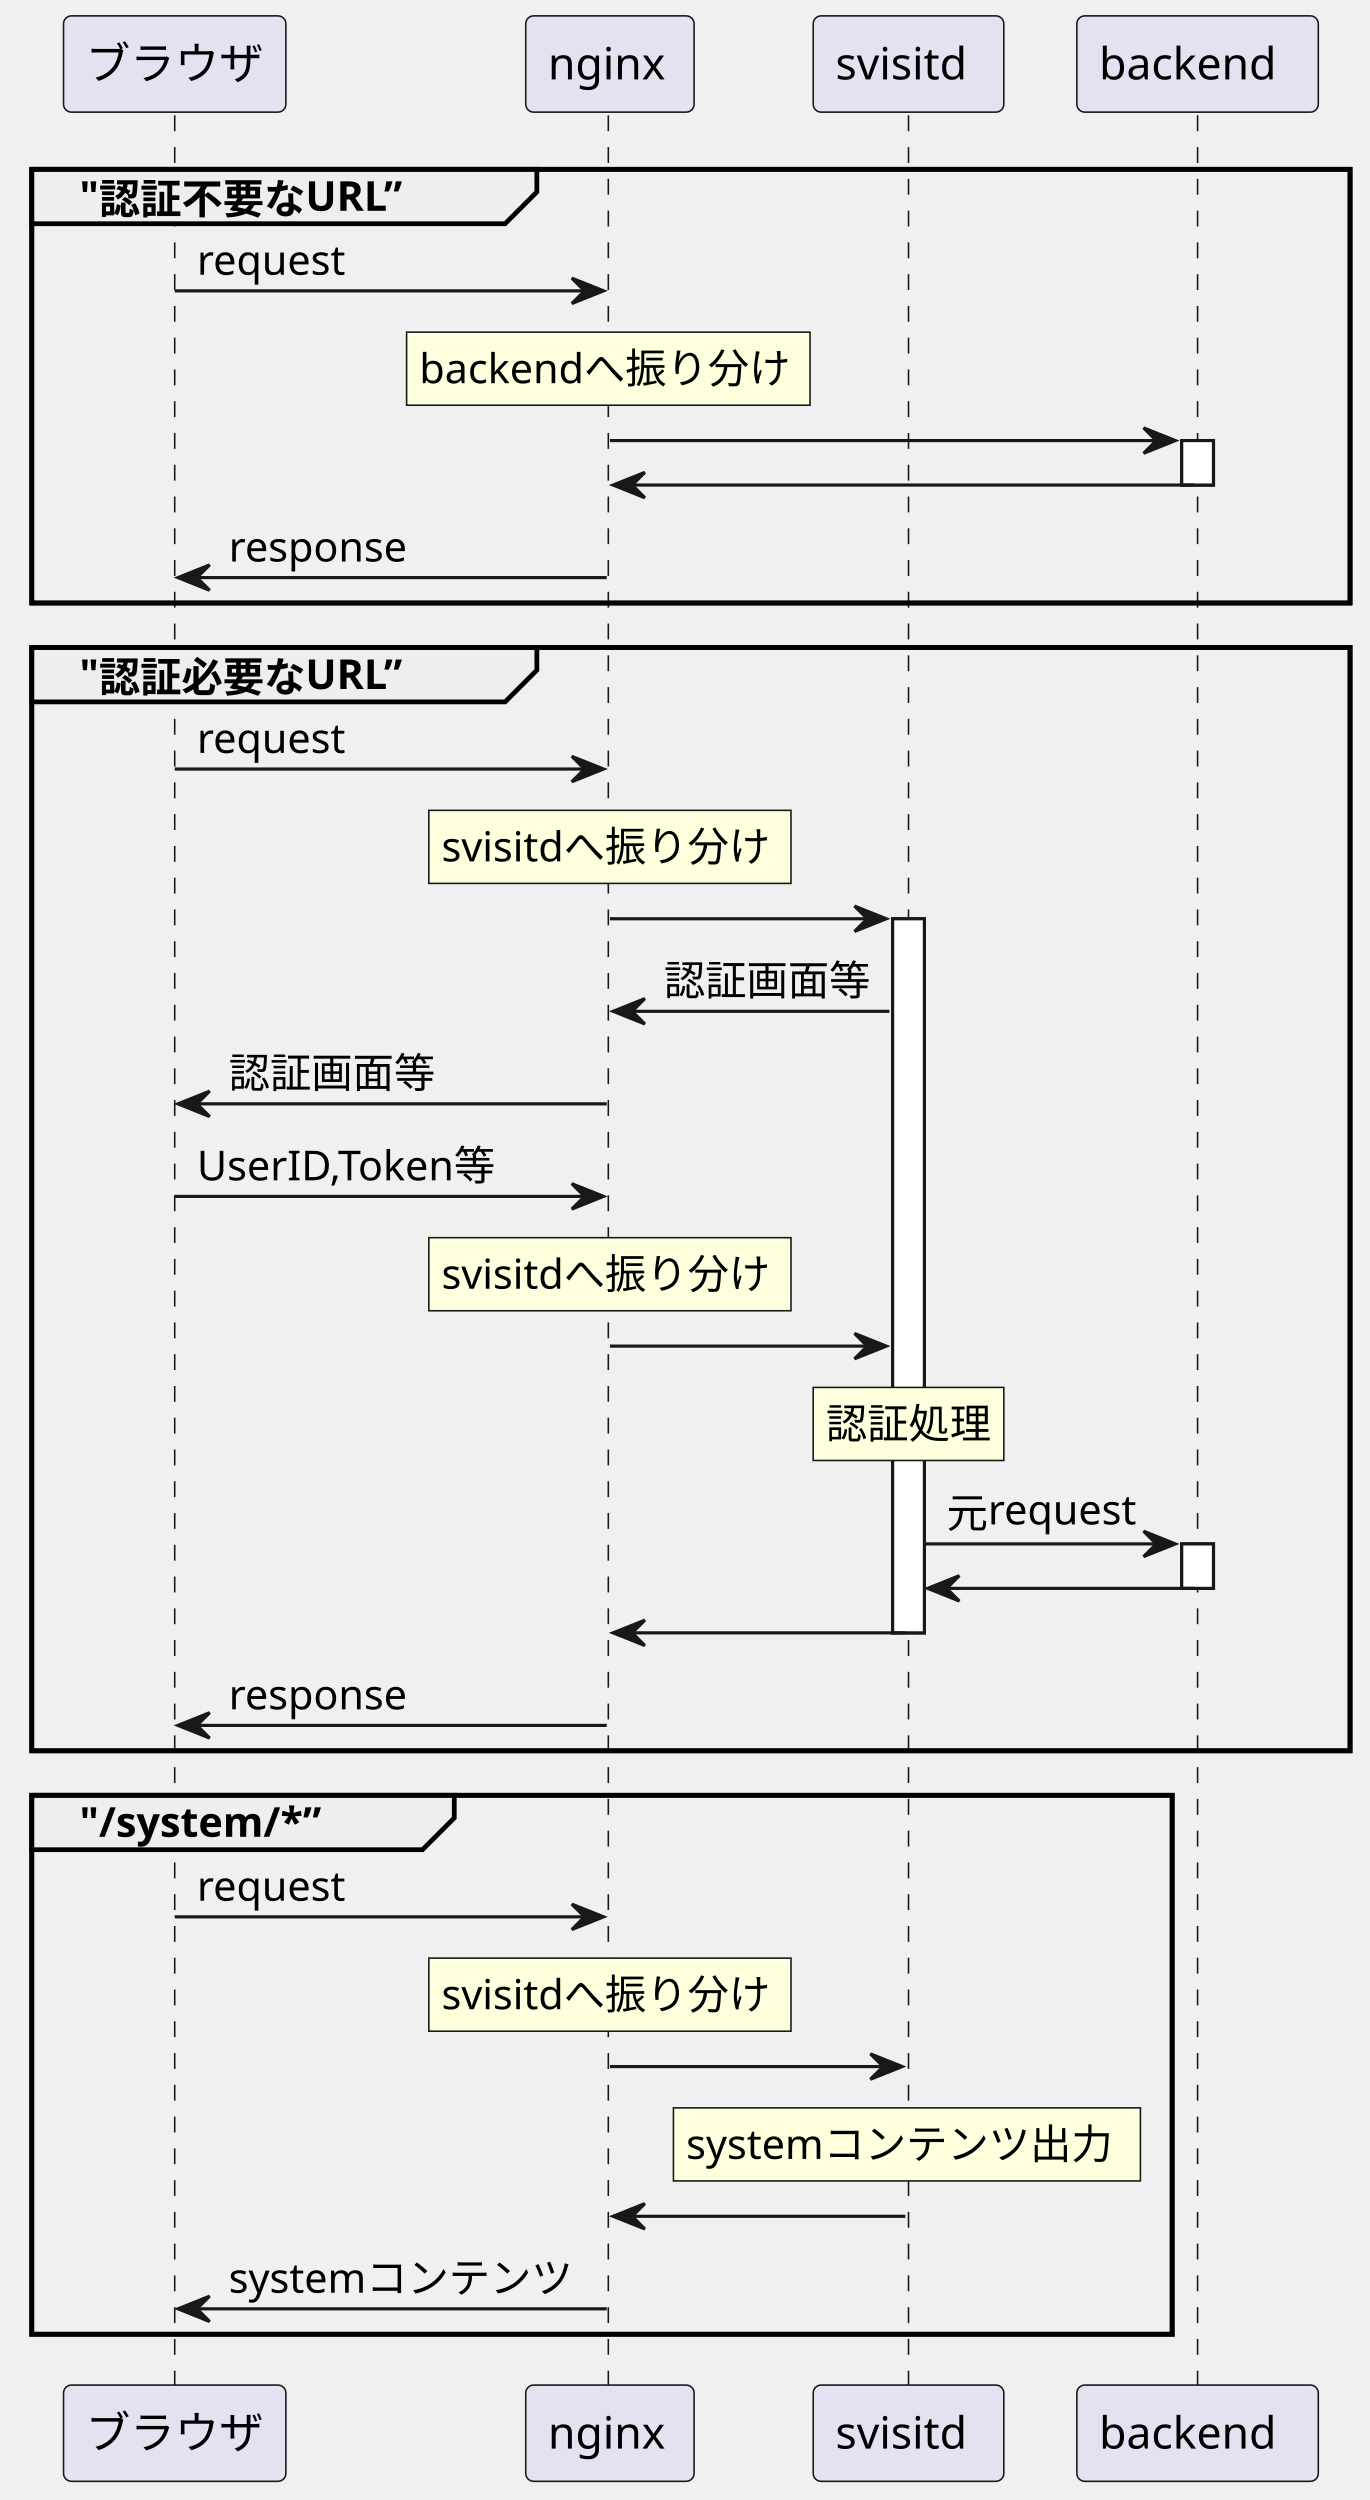
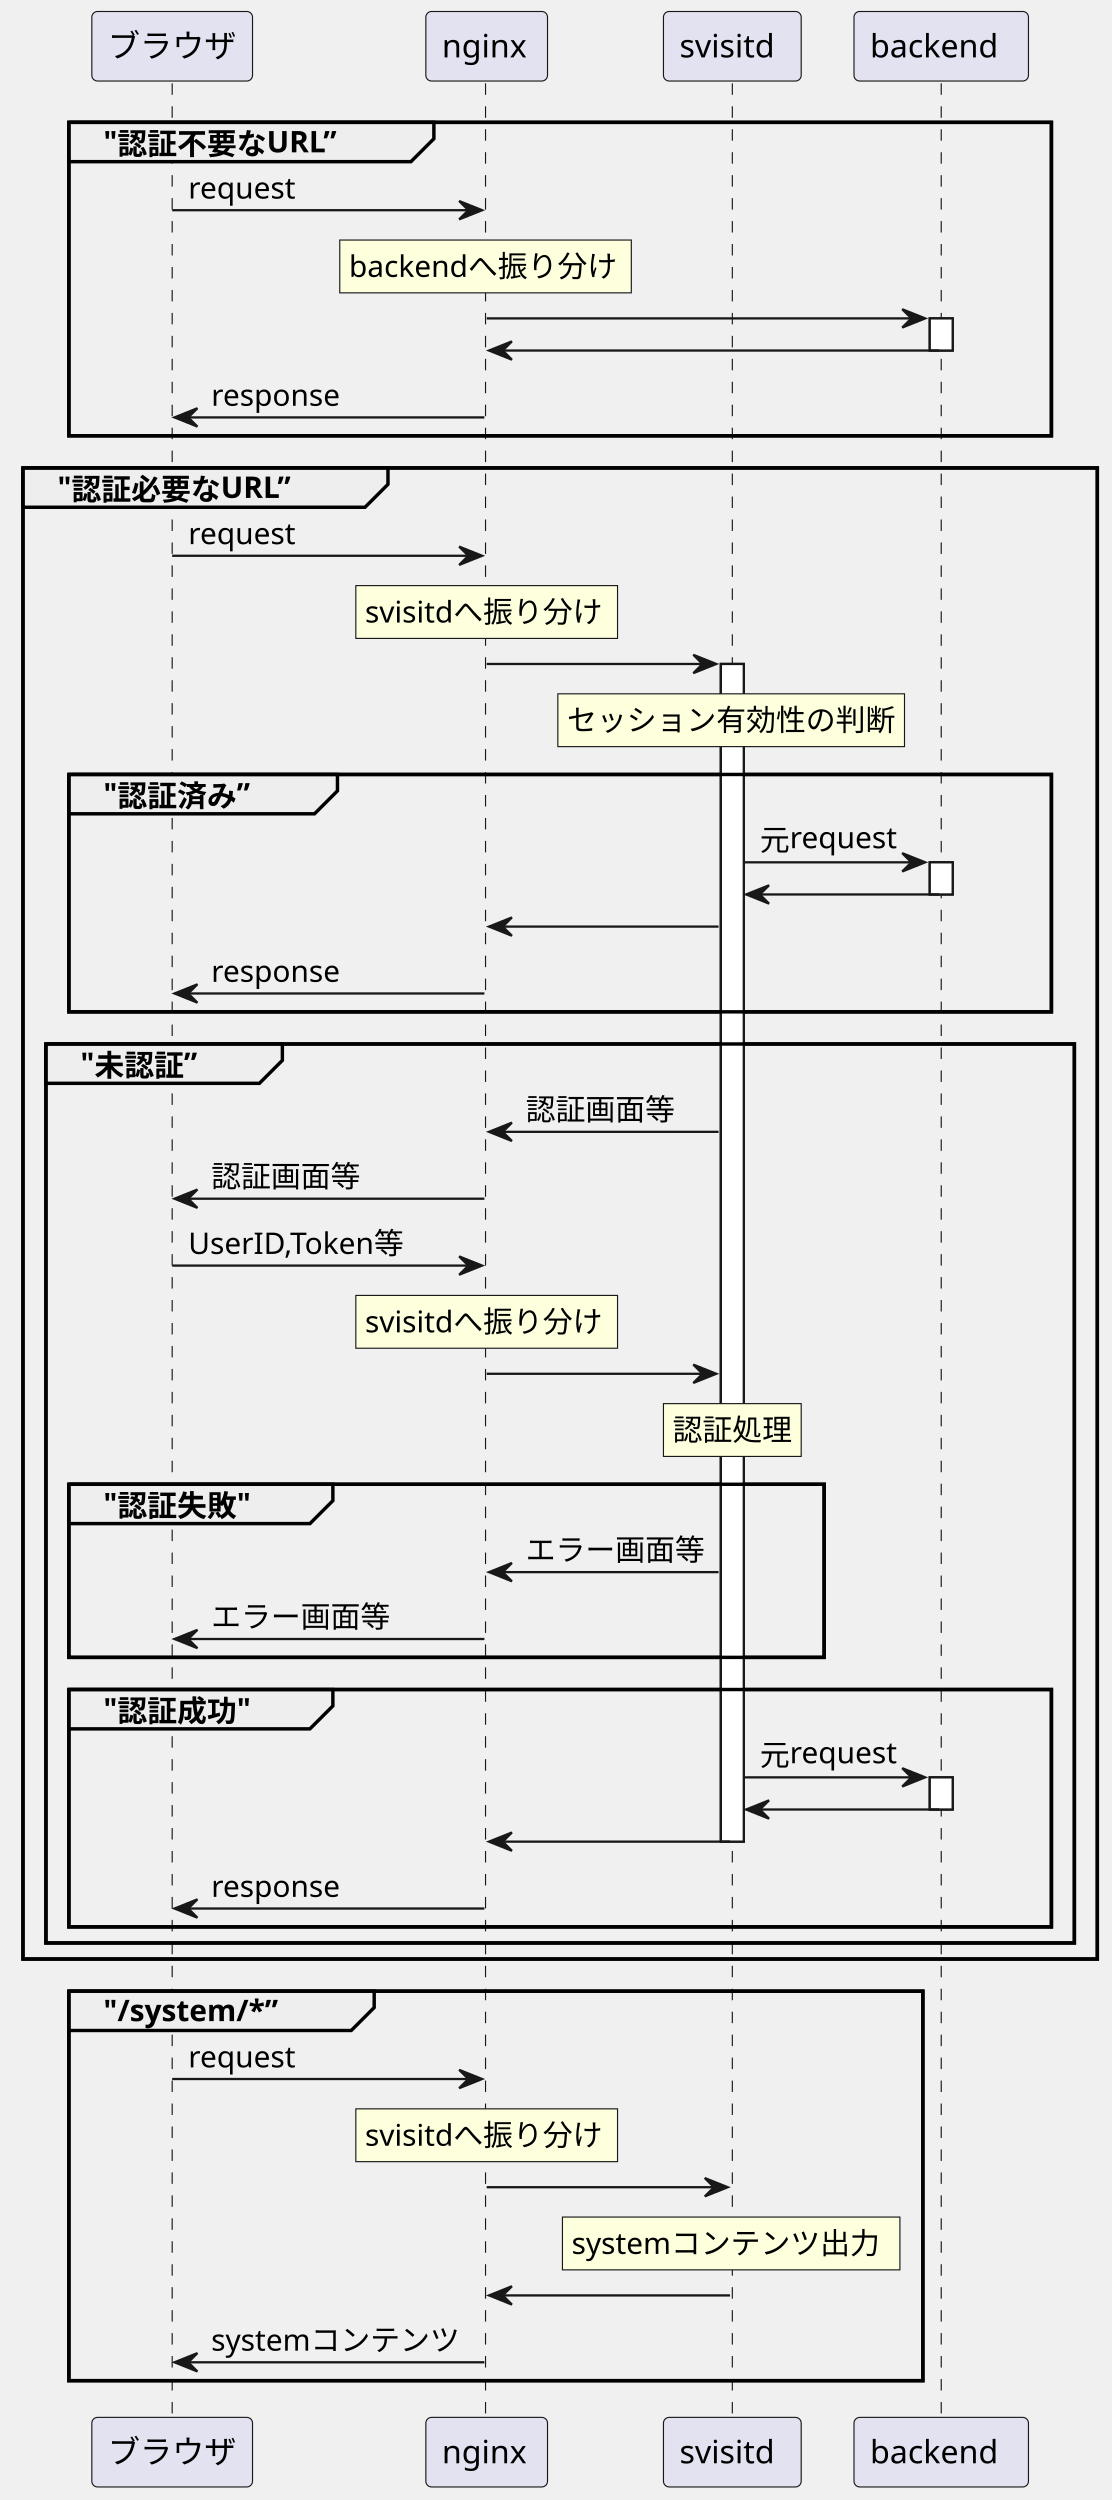
- <svg xmlns="http://www.w3.org/2000/svg" contentStyleType="text/css" height="787px" preserveAspectRatio="none" style="width:431px;height:787px;background:#FFFFFF;" version="1.1" viewBox="0 0 431 787" width="431px" zoomAndPan="magnify">
+ <svg xmlns="http://www.w3.org/2000/svg" contentStyleType="text/css" height="1089px" preserveAspectRatio="none" style="width:484px;height:1089px;background:#FFFFFF;" version="1.1" viewBox="0 0 484 1089" width="484px" zoomAndPan="magnify">
  <defs />
  <g>
-     <rect fill="#FFFFFF" height="224.797" style="stroke:#181818;stroke-width:1.0;" width="10" x="281" y="289.227" />
-     <rect fill="#FFFFFF" height="14" style="stroke:#181818;stroke-width:1.0;" width="10" x="372" y="138.695" />
-     <rect fill="#FFFFFF" height="14" style="stroke:#181818;stroke-width:1.0;" width="10" x="372" y="486.023" />
-     <rect fill="none" height="136.531" style="stroke:#000000;stroke-width:1.5;" width="415" x="10" y="53.297" />
-     <rect fill="none" height="347.328" style="stroke:#000000;stroke-width:1.5;" width="415" x="10" y="203.828" />
-     <rect fill="none" height="169.664" style="stroke:#000000;stroke-width:1.5;" width="359" x="10" y="565.156" />
-     <line style="stroke:#181818;stroke-width:0.5;stroke-dasharray:5.0,5.0;" x1="55" x2="55" y1="36.297" y2="751.82" />
-     <line style="stroke:#181818;stroke-width:0.5;stroke-dasharray:5.0,5.0;" x1="191.5" x2="191.5" y1="36.297" y2="751.82" />
-     <line style="stroke:#181818;stroke-width:0.5;stroke-dasharray:5.0,5.0;" x1="286" x2="286" y1="36.297" y2="751.82" />
-     <line style="stroke:#181818;stroke-width:0.5;stroke-dasharray:5.0,5.0;" x1="377" x2="377" y1="36.297" y2="751.82" />
-     <rect fill="#E2E2F0" height="30.297" rx="2.5" ry="2.5" style="stroke:#181818;stroke-width:0.5;" width="70" x="20" y="5" />
-     <text fill="#000000" font-family="sans-serif" font-size="14" lengthAdjust="spacing" textLength="56" x="27" y="24.995">ブラウザ</text>
-     <rect fill="#E2E2F0" height="30.297" rx="2.5" ry="2.5" style="stroke:#181818;stroke-width:0.5;" width="70" x="20" y="750.82" />
-     <text fill="#000000" font-family="sans-serif" font-size="14" lengthAdjust="spacing" textLength="56" x="27" y="770.815">ブラウザ</text>
-     <rect fill="#E2E2F0" height="30.297" rx="2.5" ry="2.5" style="stroke:#181818;stroke-width:0.5;" width="53" x="165.5" y="5" />
-     <text fill="#000000" font-family="sans-serif" font-size="14" lengthAdjust="spacing" textLength="39" x="172.5" y="24.995">nginx</text>
-     <rect fill="#E2E2F0" height="30.297" rx="2.5" ry="2.5" style="stroke:#181818;stroke-width:0.5;" width="53" x="165.5" y="750.82" />
-     <text fill="#000000" font-family="sans-serif" font-size="14" lengthAdjust="spacing" textLength="39" x="172.5" y="770.815">nginx</text>
-     <rect fill="#E2E2F0" height="30.297" rx="2.5" ry="2.5" style="stroke:#181818;stroke-width:0.5;" width="60" x="256" y="5" />
-     <text fill="#000000" font-family="sans-serif" font-size="14" lengthAdjust="spacing" textLength="46" x="263" y="24.995">svisitd</text>
-     <rect fill="#E2E2F0" height="30.297" rx="2.5" ry="2.5" style="stroke:#181818;stroke-width:0.5;" width="60" x="256" y="750.82" />
-     <text fill="#000000" font-family="sans-serif" font-size="14" lengthAdjust="spacing" textLength="46" x="263" y="770.815">svisitd</text>
-     <rect fill="#E2E2F0" height="30.297" rx="2.5" ry="2.5" style="stroke:#181818;stroke-width:0.5;" width="76" x="339" y="5" />
-     <text fill="#000000" font-family="sans-serif" font-size="14" lengthAdjust="spacing" textLength="62" x="346" y="24.995">backend</text>
-     <rect fill="#E2E2F0" height="30.297" rx="2.5" ry="2.5" style="stroke:#181818;stroke-width:0.5;" width="76" x="339" y="750.82" />
-     <text fill="#000000" font-family="sans-serif" font-size="14" lengthAdjust="spacing" textLength="62" x="346" y="770.815">backend</text>
-     <rect fill="#FFFFFF" height="224.797" style="stroke:#181818;stroke-width:1.0;" width="10" x="281" y="289.227" />
-     <rect fill="#FFFFFF" height="14" style="stroke:#181818;stroke-width:1.0;" width="10" x="372" y="138.695" />
-     <rect fill="#FFFFFF" height="14" style="stroke:#181818;stroke-width:1.0;" width="10" x="372" y="486.023" />
-     <path d="M10,53.297 L169,53.297 L169,60.43 L159,70.43 L10,70.43 L10,53.297 " fill="#EEEEEE" style="stroke:#000000;stroke-width:1.5;" />
-     <rect fill="none" height="136.531" style="stroke:#000000;stroke-width:1.5;" width="415" x="10" y="53.297" />
-     <text fill="#000000" font-family="sans-serif" font-size="13" font-weight="bold" lengthAdjust="spacing" textLength="114" x="25" y="66.364">"認証不要なURL”</text>
-     <polygon fill="#181818" points="180,87.562,190,91.562,180,95.562,184,91.562" style="stroke:#181818;stroke-width:1.0;" />
-     <line style="stroke:#181818;stroke-width:1.0;" x1="55" x2="186" y1="91.562" y2="91.562" />
-     <text fill="#000000" font-family="sans-serif" font-size="13" lengthAdjust="spacing" textLength="49" x="62" y="86.497">request</text>
-     <rect fill="#FEFFDD" height="23" style="stroke:#181818;stroke-width:0.5;" width="127" x="128" y="104.562" />
-     <text fill="#000000" font-family="sans-serif" font-size="13" lengthAdjust="spacing" textLength="119" x="132" y="120.629">backendへ振り分け</text>
-     <polygon fill="#181818" points="360,134.695,370,138.695,360,142.695,364,138.695" style="stroke:#181818;stroke-width:1.0;" />
-     <line style="stroke:#181818;stroke-width:1.0;" x1="192" x2="366" y1="138.695" y2="138.695" />
-     <polygon fill="#181818" points="203,148.695,193,152.695,203,156.695,199,152.695" style="stroke:#181818;stroke-width:1.0;" />
-     <line style="stroke:#181818;stroke-width:1.0;" x1="197" x2="376" y1="152.695" y2="152.695" />
-     <polygon fill="#181818" points="66,177.828,56,181.828,66,185.828,62,181.828" style="stroke:#181818;stroke-width:1.0;" />
-     <line style="stroke:#181818;stroke-width:1.0;" x1="60" x2="191" y1="181.828" y2="181.828" />
-     <text fill="#000000" font-family="sans-serif" font-size="13" lengthAdjust="spacing" textLength="59" x="72" y="176.762">response</text>
+     <rect fill="#FFFFFF" height="512.992" style="stroke:#181818;stroke-width:1.0;" width="10" x="314" y="289.227" />
+     <rect fill="#FFFFFF" height="14" style="stroke:#181818;stroke-width:1.0;" width="10" x="405" y="138.695" />
+     <rect fill="#FFFFFF" height="14" style="stroke:#181818;stroke-width:1.0;" width="10" x="405" y="375.625" />
+     <rect fill="#FFFFFF" height="14" style="stroke:#181818;stroke-width:1.0;" width="10" x="405" y="774.219" />
+     <rect fill="none" height="136.531" style="stroke:#000000;stroke-width:1.5;" width="428" x="30" y="53.297" />
+     <rect fill="none" height="649.523" style="stroke:#000000;stroke-width:1.5;" width="468" x="10" y="203.828" />
+     <rect fill="none" height="103.398" style="stroke:#000000;stroke-width:1.5;" width="428" x="30" y="337.359" />
+     <rect fill="none" height="391.594" style="stroke:#000000;stroke-width:1.5;" width="448" x="20" y="454.758" />
+     <rect fill="none" height="75.398" style="stroke:#000000;stroke-width:1.5;" width="329" x="30" y="646.555" />
+     <rect fill="none" height="103.398" style="stroke:#000000;stroke-width:1.5;" width="428" x="30" y="735.953" />
+     <rect fill="none" height="169.664" style="stroke:#000000;stroke-width:1.5;" width="372" x="30" y="867.352" />
+     <line style="stroke:#181818;stroke-width:0.5;stroke-dasharray:5.0,5.0;" x1="75" x2="75" y1="36.297" y2="1054.016" />
+     <line style="stroke:#181818;stroke-width:0.5;stroke-dasharray:5.0,5.0;" x1="211.5" x2="211.5" y1="36.297" y2="1054.016" />
+     <line style="stroke:#181818;stroke-width:0.5;stroke-dasharray:5.0,5.0;" x1="319" x2="319" y1="36.297" y2="1054.016" />
+     <line style="stroke:#181818;stroke-width:0.5;stroke-dasharray:5.0,5.0;" x1="410" x2="410" y1="36.297" y2="1054.016" />
+     <rect fill="#E2E2F0" height="30.297" rx="2.5" ry="2.5" style="stroke:#181818;stroke-width:0.5;" width="70" x="40" y="5" />
+     <text fill="#000000" font-family="sans-serif" font-size="14" lengthAdjust="spacing" textLength="56" x="47" y="24.995">ブラウザ</text>
+     <rect fill="#E2E2F0" height="30.297" rx="2.5" ry="2.5" style="stroke:#181818;stroke-width:0.5;" width="70" x="40" y="1053.016" />
+     <text fill="#000000" font-family="sans-serif" font-size="14" lengthAdjust="spacing" textLength="56" x="47" y="1073.011">ブラウザ</text>
+     <rect fill="#E2E2F0" height="30.297" rx="2.5" ry="2.5" style="stroke:#181818;stroke-width:0.5;" width="53" x="185.5" y="5" />
+     <text fill="#000000" font-family="sans-serif" font-size="14" lengthAdjust="spacing" textLength="39" x="192.5" y="24.995">nginx</text>
+     <rect fill="#E2E2F0" height="30.297" rx="2.5" ry="2.5" style="stroke:#181818;stroke-width:0.5;" width="53" x="185.5" y="1053.016" />
+     <text fill="#000000" font-family="sans-serif" font-size="14" lengthAdjust="spacing" textLength="39" x="192.5" y="1073.011">nginx</text>
+     <rect fill="#E2E2F0" height="30.297" rx="2.5" ry="2.5" style="stroke:#181818;stroke-width:0.5;" width="60" x="289" y="5" />
+     <text fill="#000000" font-family="sans-serif" font-size="14" lengthAdjust="spacing" textLength="46" x="296" y="24.995">svisitd</text>
+     <rect fill="#E2E2F0" height="30.297" rx="2.5" ry="2.5" style="stroke:#181818;stroke-width:0.5;" width="60" x="289" y="1053.016" />
+     <text fill="#000000" font-family="sans-serif" font-size="14" lengthAdjust="spacing" textLength="46" x="296" y="1073.011">svisitd</text>
+     <rect fill="#E2E2F0" height="30.297" rx="2.5" ry="2.5" style="stroke:#181818;stroke-width:0.5;" width="76" x="372" y="5" />
+     <text fill="#000000" font-family="sans-serif" font-size="14" lengthAdjust="spacing" textLength="62" x="379" y="24.995">backend</text>
+     <rect fill="#E2E2F0" height="30.297" rx="2.5" ry="2.5" style="stroke:#181818;stroke-width:0.5;" width="76" x="372" y="1053.016" />
+     <text fill="#000000" font-family="sans-serif" font-size="14" lengthAdjust="spacing" textLength="62" x="379" y="1073.011">backend</text>
+     <rect fill="#FFFFFF" height="512.992" style="stroke:#181818;stroke-width:1.0;" width="10" x="314" y="289.227" />
+     <rect fill="#FFFFFF" height="14" style="stroke:#181818;stroke-width:1.0;" width="10" x="405" y="138.695" />
+     <rect fill="#FFFFFF" height="14" style="stroke:#181818;stroke-width:1.0;" width="10" x="405" y="375.625" />
+     <rect fill="#FFFFFF" height="14" style="stroke:#181818;stroke-width:1.0;" width="10" x="405" y="774.219" />
+     <path d="M30,53.297 L189,53.297 L189,60.43 L179,70.43 L30,70.43 L30,53.297 " fill="#EEEEEE" style="stroke:#000000;stroke-width:1.5;" />
+     <rect fill="none" height="136.531" style="stroke:#000000;stroke-width:1.5;" width="428" x="30" y="53.297" />
+     <text fill="#000000" font-family="sans-serif" font-size="13" font-weight="bold" lengthAdjust="spacing" textLength="114" x="45" y="66.364">"認証不要なURL”</text>
+     <polygon fill="#181818" points="200,87.562,210,91.562,200,95.562,204,91.562" style="stroke:#181818;stroke-width:1.0;" />
+     <line style="stroke:#181818;stroke-width:1.0;" x1="75" x2="206" y1="91.562" y2="91.562" />
+     <text fill="#000000" font-family="sans-serif" font-size="13" lengthAdjust="spacing" textLength="49" x="82" y="86.497">request</text>
+     <rect fill="#FEFFDD" height="23" style="stroke:#181818;stroke-width:0.5;" width="127" x="148" y="104.562" />
+     <text fill="#000000" font-family="sans-serif" font-size="13" lengthAdjust="spacing" textLength="119" x="152" y="120.629">backendへ振り分け</text>
+     <polygon fill="#181818" points="393,134.695,403,138.695,393,142.695,397,138.695" style="stroke:#181818;stroke-width:1.0;" />
+     <line style="stroke:#181818;stroke-width:1.0;" x1="212" x2="399" y1="138.695" y2="138.695" />
+     <polygon fill="#181818" points="223,148.695,213,152.695,223,156.695,219,152.695" style="stroke:#181818;stroke-width:1.0;" />
+     <line style="stroke:#181818;stroke-width:1.0;" x1="217" x2="409" y1="152.695" y2="152.695" />
+     <polygon fill="#181818" points="86,177.828,76,181.828,86,185.828,82,181.828" style="stroke:#181818;stroke-width:1.0;" />
+     <line style="stroke:#181818;stroke-width:1.0;" x1="80" x2="211" y1="181.828" y2="181.828" />
+     <text fill="#000000" font-family="sans-serif" font-size="13" lengthAdjust="spacing" textLength="59" x="92" y="176.762">response</text>
    <path d="M10,203.828 L169,203.828 L169,210.961 L159,220.961 L10,220.961 L10,203.828 " fill="#EEEEEE" style="stroke:#000000;stroke-width:1.5;" />
-     <rect fill="none" height="347.328" style="stroke:#000000;stroke-width:1.5;" width="415" x="10" y="203.828" />
+     <rect fill="none" height="649.523" style="stroke:#000000;stroke-width:1.5;" width="468" x="10" y="203.828" />
    <text fill="#000000" font-family="sans-serif" font-size="13" font-weight="bold" lengthAdjust="spacing" textLength="114" x="25" y="216.895">"認証必要なURL”</text>
-     <polygon fill="#181818" points="180,238.094,190,242.094,180,246.094,184,242.094" style="stroke:#181818;stroke-width:1.0;" />
-     <line style="stroke:#181818;stroke-width:1.0;" x1="55" x2="186" y1="242.094" y2="242.094" />
-     <text fill="#000000" font-family="sans-serif" font-size="13" lengthAdjust="spacing" textLength="49" x="62" y="237.028">request</text>
-     <rect fill="#FEFFDD" height="23" style="stroke:#181818;stroke-width:0.5;" width="114" x="135" y="255.094" />
-     <text fill="#000000" font-family="sans-serif" font-size="13" lengthAdjust="spacing" textLength="106" x="139" y="271.161">svisitdへ振り分け</text>
-     <polygon fill="#181818" points="269,285.227,279,289.227,269,293.227,273,289.227" style="stroke:#181818;stroke-width:1.0;" />
-     <line style="stroke:#181818;stroke-width:1.0;" x1="192" x2="275" y1="289.227" y2="289.227" />
-     <polygon fill="#181818" points="203,314.359,193,318.359,203,322.359,199,318.359" style="stroke:#181818;stroke-width:1.0;" />
-     <line style="stroke:#181818;stroke-width:1.0;" x1="197" x2="280" y1="318.359" y2="318.359" />
-     <text fill="#000000" font-family="sans-serif" font-size="13" lengthAdjust="spacing" textLength="65" x="209" y="313.293">認証画面等</text>
-     <polygon fill="#181818" points="66,343.492,56,347.492,66,351.492,62,347.492" style="stroke:#181818;stroke-width:1.0;" />
-     <line style="stroke:#181818;stroke-width:1.0;" x1="60" x2="191" y1="347.492" y2="347.492" />
-     <text fill="#000000" font-family="sans-serif" font-size="13" lengthAdjust="spacing" textLength="65" x="72" y="342.426">認証画面等</text>
-     <polygon fill="#181818" points="180,372.625,190,376.625,180,380.625,184,376.625" style="stroke:#181818;stroke-width:1.0;" />
-     <line style="stroke:#181818;stroke-width:1.0;" x1="55" x2="186" y1="376.625" y2="376.625" />
-     <text fill="#000000" font-family="sans-serif" font-size="13" lengthAdjust="spacing" textLength="98" x="62" y="371.559">UserID,Token等</text>
-     <rect fill="#FEFFDD" height="23" style="stroke:#181818;stroke-width:0.5;" width="114" x="135" y="389.625" />
-     <text fill="#000000" font-family="sans-serif" font-size="13" lengthAdjust="spacing" textLength="106" x="139" y="405.692">svisitdへ振り分け</text>
-     <polygon fill="#181818" points="269,419.758,279,423.758,269,427.758,273,423.758" style="stroke:#181818;stroke-width:1.0;" />
-     <line style="stroke:#181818;stroke-width:1.0;" x1="192" x2="275" y1="423.758" y2="423.758" />
-     <rect fill="#FEFFDD" height="23" style="stroke:#181818;stroke-width:0.5;" width="60" x="256" y="436.758" />
-     <text fill="#000000" font-family="sans-serif" font-size="13" lengthAdjust="spacing" textLength="52" x="260" y="452.825">認証処理</text>
-     <polygon fill="#181818" points="360,482.023,370,486.023,360,490.023,364,486.023" style="stroke:#181818;stroke-width:1.0;" />
-     <line style="stroke:#181818;stroke-width:1.0;" x1="291" x2="366" y1="486.023" y2="486.023" />
-     <text fill="#000000" font-family="sans-serif" font-size="13" lengthAdjust="spacing" textLength="62" x="298" y="480.957">元request</text>
-     <polygon fill="#181818" points="302,496.023,292,500.023,302,504.023,298,500.023" style="stroke:#181818;stroke-width:1.0;" />
-     <line style="stroke:#181818;stroke-width:1.0;" x1="296" x2="376" y1="500.023" y2="500.023" />
-     <polygon fill="#181818" points="203,510.023,193,514.023,203,518.023,199,514.023" style="stroke:#181818;stroke-width:1.0;" />
-     <line style="stroke:#181818;stroke-width:1.0;" x1="197" x2="285" y1="514.023" y2="514.023" />
-     <polygon fill="#181818" points="66,539.156,56,543.156,66,547.156,62,543.156" style="stroke:#181818;stroke-width:1.0;" />
-     <line style="stroke:#181818;stroke-width:1.0;" x1="60" x2="191" y1="543.156" y2="543.156" />
-     <text fill="#000000" font-family="sans-serif" font-size="13" lengthAdjust="spacing" textLength="59" x="72" y="538.09">response</text>
-     <path d="M10,565.156 L143,565.156 L143,572.289 L133,582.289 L10,582.289 L10,565.156 " fill="#EEEEEE" style="stroke:#000000;stroke-width:1.5;" />
-     <rect fill="none" height="169.664" style="stroke:#000000;stroke-width:1.5;" width="359" x="10" y="565.156" />
-     <text fill="#000000" font-family="sans-serif" font-size="13" font-weight="bold" lengthAdjust="spacing" textLength="88" x="25" y="578.223">"/system/*”</text>
-     <polygon fill="#181818" points="180,599.422,190,603.422,180,607.422,184,603.422" style="stroke:#181818;stroke-width:1.0;" />
-     <line style="stroke:#181818;stroke-width:1.0;" x1="55" x2="186" y1="603.422" y2="603.422" />
-     <text fill="#000000" font-family="sans-serif" font-size="13" lengthAdjust="spacing" textLength="49" x="62" y="598.356">request</text>
-     <rect fill="#FEFFDD" height="23" style="stroke:#181818;stroke-width:0.5;" width="114" x="135" y="616.422" />
-     <text fill="#000000" font-family="sans-serif" font-size="13" lengthAdjust="spacing" textLength="106" x="139" y="632.489">svisitdへ振り分け</text>
-     <polygon fill="#181818" points="274,646.555,284,650.555,274,654.555,278,650.555" style="stroke:#181818;stroke-width:1.0;" />
-     <line style="stroke:#181818;stroke-width:1.0;" x1="192" x2="280" y1="650.555" y2="650.555" />
-     <rect fill="#FEFFDD" height="23" style="stroke:#181818;stroke-width:0.5;" width="147" x="212" y="663.555" />
-     <text fill="#000000" font-family="sans-serif" font-size="13" lengthAdjust="spacing" textLength="139" x="216" y="679.622">systemコンテンツ出力</text>
-     <polygon fill="#181818" points="203,693.688,193,697.688,203,701.688,199,697.688" style="stroke:#181818;stroke-width:1.0;" />
-     <line style="stroke:#181818;stroke-width:1.0;" x1="197" x2="285" y1="697.688" y2="697.688" />
-     <polygon fill="#181818" points="66,722.82,56,726.82,66,730.82,62,726.82" style="stroke:#181818;stroke-width:1.0;" />
-     <line style="stroke:#181818;stroke-width:1.0;" x1="60" x2="191" y1="726.82" y2="726.82" />
-     <text fill="#000000" font-family="sans-serif" font-size="13" lengthAdjust="spacing" textLength="113" x="72" y="721.754">systemコンテンツ</text>
+     <polygon fill="#181818" points="200,238.094,210,242.094,200,246.094,204,242.094" style="stroke:#181818;stroke-width:1.0;" />
+     <line style="stroke:#181818;stroke-width:1.0;" x1="75" x2="206" y1="242.094" y2="242.094" />
+     <text fill="#000000" font-family="sans-serif" font-size="13" lengthAdjust="spacing" textLength="49" x="82" y="237.028">request</text>
+     <rect fill="#FEFFDD" height="23" style="stroke:#181818;stroke-width:0.5;" width="114" x="155" y="255.094" />
+     <text fill="#000000" font-family="sans-serif" font-size="13" lengthAdjust="spacing" textLength="106" x="159" y="271.161">svisitdへ振り分け</text>
+     <polygon fill="#181818" points="302,285.227,312,289.227,302,293.227,306,289.227" style="stroke:#181818;stroke-width:1.0;" />
+     <line style="stroke:#181818;stroke-width:1.0;" x1="212" x2="308" y1="289.227" y2="289.227" />
+     <rect fill="#FEFFDD" height="23" style="stroke:#181818;stroke-width:0.5;" width="151" x="243" y="302.227" />
+     <text fill="#000000" font-family="sans-serif" font-size="13" lengthAdjust="spacing" textLength="143" x="247" y="318.293">セッション有効性の判断</text>
+     <path d="M30,337.359 L147,337.359 L147,344.492 L137,354.492 L30,354.492 L30,337.359 " fill="#EEEEEE" style="stroke:#000000;stroke-width:1.5;" />
+     <rect fill="none" height="103.398" style="stroke:#000000;stroke-width:1.5;" width="428" x="30" y="337.359" />
+     <text fill="#000000" font-family="sans-serif" font-size="13" font-weight="bold" lengthAdjust="spacing" textLength="72" x="45" y="350.426">"認証済み”</text>
+     <polygon fill="#181818" points="393,371.625,403,375.625,393,379.625,397,375.625" style="stroke:#181818;stroke-width:1.0;" />
+     <line style="stroke:#181818;stroke-width:1.0;" x1="324" x2="399" y1="375.625" y2="375.625" />
+     <text fill="#000000" font-family="sans-serif" font-size="13" lengthAdjust="spacing" textLength="62" x="331" y="370.559">元request</text>
+     <polygon fill="#181818" points="335,385.625,325,389.625,335,393.625,331,389.625" style="stroke:#181818;stroke-width:1.0;" />
+     <line style="stroke:#181818;stroke-width:1.0;" x1="329" x2="409" y1="389.625" y2="389.625" />
+     <polygon fill="#181818" points="223,399.625,213,403.625,223,407.625,219,403.625" style="stroke:#181818;stroke-width:1.0;" />
+     <line style="stroke:#181818;stroke-width:1.0;" x1="217" x2="313" y1="403.625" y2="403.625" />
+     <polygon fill="#181818" points="86,428.758,76,432.758,86,436.758,82,432.758" style="stroke:#181818;stroke-width:1.0;" />
+     <line style="stroke:#181818;stroke-width:1.0;" x1="80" x2="211" y1="432.758" y2="432.758" />
+     <text fill="#000000" font-family="sans-serif" font-size="13" lengthAdjust="spacing" textLength="59" x="92" y="427.692">response</text>
+     <path d="M20,454.758 L123,454.758 L123,461.891 L113,471.891 L20,471.891 L20,454.758 " fill="#EEEEEE" style="stroke:#000000;stroke-width:1.5;" />
+     <rect fill="none" height="391.594" style="stroke:#000000;stroke-width:1.5;" width="448" x="20" y="454.758" />
+     <text fill="#000000" font-family="sans-serif" font-size="13" font-weight="bold" lengthAdjust="spacing" textLength="58" x="35" y="467.825">"未認証”</text>
+     <polygon fill="#181818" points="223,489.023,213,493.023,223,497.023,219,493.023" style="stroke:#181818;stroke-width:1.0;" />
+     <line style="stroke:#181818;stroke-width:1.0;" x1="217" x2="313" y1="493.023" y2="493.023" />
+     <text fill="#000000" font-family="sans-serif" font-size="13" lengthAdjust="spacing" textLength="65" x="229" y="487.957">認証画面等</text>
+     <polygon fill="#181818" points="86,518.156,76,522.156,86,526.156,82,522.156" style="stroke:#181818;stroke-width:1.0;" />
+     <line style="stroke:#181818;stroke-width:1.0;" x1="80" x2="211" y1="522.156" y2="522.156" />
+     <text fill="#000000" font-family="sans-serif" font-size="13" lengthAdjust="spacing" textLength="65" x="92" y="517.09">認証画面等</text>
+     <polygon fill="#181818" points="200,547.289,210,551.289,200,555.289,204,551.289" style="stroke:#181818;stroke-width:1.0;" />
+     <line style="stroke:#181818;stroke-width:1.0;" x1="75" x2="206" y1="551.289" y2="551.289" />
+     <text fill="#000000" font-family="sans-serif" font-size="13" lengthAdjust="spacing" textLength="98" x="82" y="546.223">UserID,Token等</text>
+     <rect fill="#FEFFDD" height="23" style="stroke:#181818;stroke-width:0.5;" width="114" x="155" y="564.289" />
+     <text fill="#000000" font-family="sans-serif" font-size="13" lengthAdjust="spacing" textLength="106" x="159" y="580.356">svisitdへ振り分け</text>
+     <polygon fill="#181818" points="302,594.422,312,598.422,302,602.422,306,598.422" style="stroke:#181818;stroke-width:1.0;" />
+     <line style="stroke:#181818;stroke-width:1.0;" x1="212" x2="308" y1="598.422" y2="598.422" />
+     <rect fill="#FEFFDD" height="23" style="stroke:#181818;stroke-width:0.5;" width="60" x="289" y="611.422" />
+     <text fill="#000000" font-family="sans-serif" font-size="13" lengthAdjust="spacing" textLength="52" x="293" y="627.489">認証処理</text>
+     <path d="M30,646.555 L145,646.555 L145,653.688 L135,663.688 L30,663.688 L30,646.555 " fill="#EEEEEE" style="stroke:#000000;stroke-width:1.5;" />
+     <rect fill="none" height="75.398" style="stroke:#000000;stroke-width:1.5;" width="329" x="30" y="646.555" />
+     <text fill="#000000" font-family="sans-serif" font-size="13" font-weight="bold" lengthAdjust="spacing" textLength="70" x="45" y="659.622">"認証失敗"</text>
+     <polygon fill="#181818" points="223,680.82,213,684.82,223,688.82,219,684.82" style="stroke:#181818;stroke-width:1.0;" />
+     <line style="stroke:#181818;stroke-width:1.0;" x1="217" x2="313" y1="684.82" y2="684.82" />
+     <text fill="#000000" font-family="sans-serif" font-size="13" lengthAdjust="spacing" textLength="78" x="229" y="679.754">エラー画面等</text>
+     <polygon fill="#181818" points="86,709.953,76,713.953,86,717.953,82,713.953" style="stroke:#181818;stroke-width:1.0;" />
+     <line style="stroke:#181818;stroke-width:1.0;" x1="80" x2="211" y1="713.953" y2="713.953" />
+     <text fill="#000000" font-family="sans-serif" font-size="13" lengthAdjust="spacing" textLength="78" x="92" y="708.887">エラー画面等</text>
+     <path d="M30,735.953 L145,735.953 L145,743.086 L135,753.086 L30,753.086 L30,735.953 " fill="#EEEEEE" style="stroke:#000000;stroke-width:1.5;" />
+     <rect fill="none" height="103.398" style="stroke:#000000;stroke-width:1.5;" width="428" x="30" y="735.953" />
+     <text fill="#000000" font-family="sans-serif" font-size="13" font-weight="bold" lengthAdjust="spacing" textLength="70" x="45" y="749.02">"認証成功"</text>
+     <polygon fill="#181818" points="393,770.219,403,774.219,393,778.219,397,774.219" style="stroke:#181818;stroke-width:1.0;" />
+     <line style="stroke:#181818;stroke-width:1.0;" x1="324" x2="399" y1="774.219" y2="774.219" />
+     <text fill="#000000" font-family="sans-serif" font-size="13" lengthAdjust="spacing" textLength="62" x="331" y="769.153">元request</text>
+     <polygon fill="#181818" points="335,784.219,325,788.219,335,792.219,331,788.219" style="stroke:#181818;stroke-width:1.0;" />
+     <line style="stroke:#181818;stroke-width:1.0;" x1="329" x2="409" y1="788.219" y2="788.219" />
+     <polygon fill="#181818" points="223,798.219,213,802.219,223,806.219,219,802.219" style="stroke:#181818;stroke-width:1.0;" />
+     <line style="stroke:#181818;stroke-width:1.0;" x1="217" x2="318" y1="802.219" y2="802.219" />
+     <polygon fill="#181818" points="86,827.352,76,831.352,86,835.352,82,831.352" style="stroke:#181818;stroke-width:1.0;" />
+     <line style="stroke:#181818;stroke-width:1.0;" x1="80" x2="211" y1="831.352" y2="831.352" />
+     <text fill="#000000" font-family="sans-serif" font-size="13" lengthAdjust="spacing" textLength="59" x="92" y="826.286">response</text>
+     <path d="M30,867.352 L163,867.352 L163,874.484 L153,884.484 L30,884.484 L30,867.352 " fill="#EEEEEE" style="stroke:#000000;stroke-width:1.5;" />
+     <rect fill="none" height="169.664" style="stroke:#000000;stroke-width:1.5;" width="372" x="30" y="867.352" />
+     <text fill="#000000" font-family="sans-serif" font-size="13" font-weight="bold" lengthAdjust="spacing" textLength="88" x="45" y="880.418">"/system/*”</text>
+     <polygon fill="#181818" points="200,901.617,210,905.617,200,909.617,204,905.617" style="stroke:#181818;stroke-width:1.0;" />
+     <line style="stroke:#181818;stroke-width:1.0;" x1="75" x2="206" y1="905.617" y2="905.617" />
+     <text fill="#000000" font-family="sans-serif" font-size="13" lengthAdjust="spacing" textLength="49" x="82" y="900.551">request</text>
+     <rect fill="#FEFFDD" height="23" style="stroke:#181818;stroke-width:0.5;" width="114" x="155" y="918.617" />
+     <text fill="#000000" font-family="sans-serif" font-size="13" lengthAdjust="spacing" textLength="106" x="159" y="934.684">svisitdへ振り分け</text>
+     <polygon fill="#181818" points="307,948.75,317,952.75,307,956.75,311,952.75" style="stroke:#181818;stroke-width:1.0;" />
+     <line style="stroke:#181818;stroke-width:1.0;" x1="212" x2="313" y1="952.75" y2="952.75" />
+     <rect fill="#FEFFDD" height="23" style="stroke:#181818;stroke-width:0.5;" width="147" x="245" y="965.75" />
+     <text fill="#000000" font-family="sans-serif" font-size="13" lengthAdjust="spacing" textLength="139" x="249" y="981.817">systemコンテンツ出力</text>
+     <polygon fill="#181818" points="223,995.883,213,999.883,223,1003.883,219,999.883" style="stroke:#181818;stroke-width:1.0;" />
+     <line style="stroke:#181818;stroke-width:1.0;" x1="217" x2="318" y1="999.883" y2="999.883" />
+     <polygon fill="#181818" points="86,1025.016,76,1029.016,86,1033.016,82,1029.016" style="stroke:#181818;stroke-width:1.0;" />
+     <line style="stroke:#181818;stroke-width:1.0;" x1="80" x2="211" y1="1029.016" y2="1029.016" />
+     <text fill="#000000" font-family="sans-serif" font-size="13" lengthAdjust="spacing" textLength="113" x="92" y="1023.95">systemコンテンツ</text>
  </g>
</svg>
